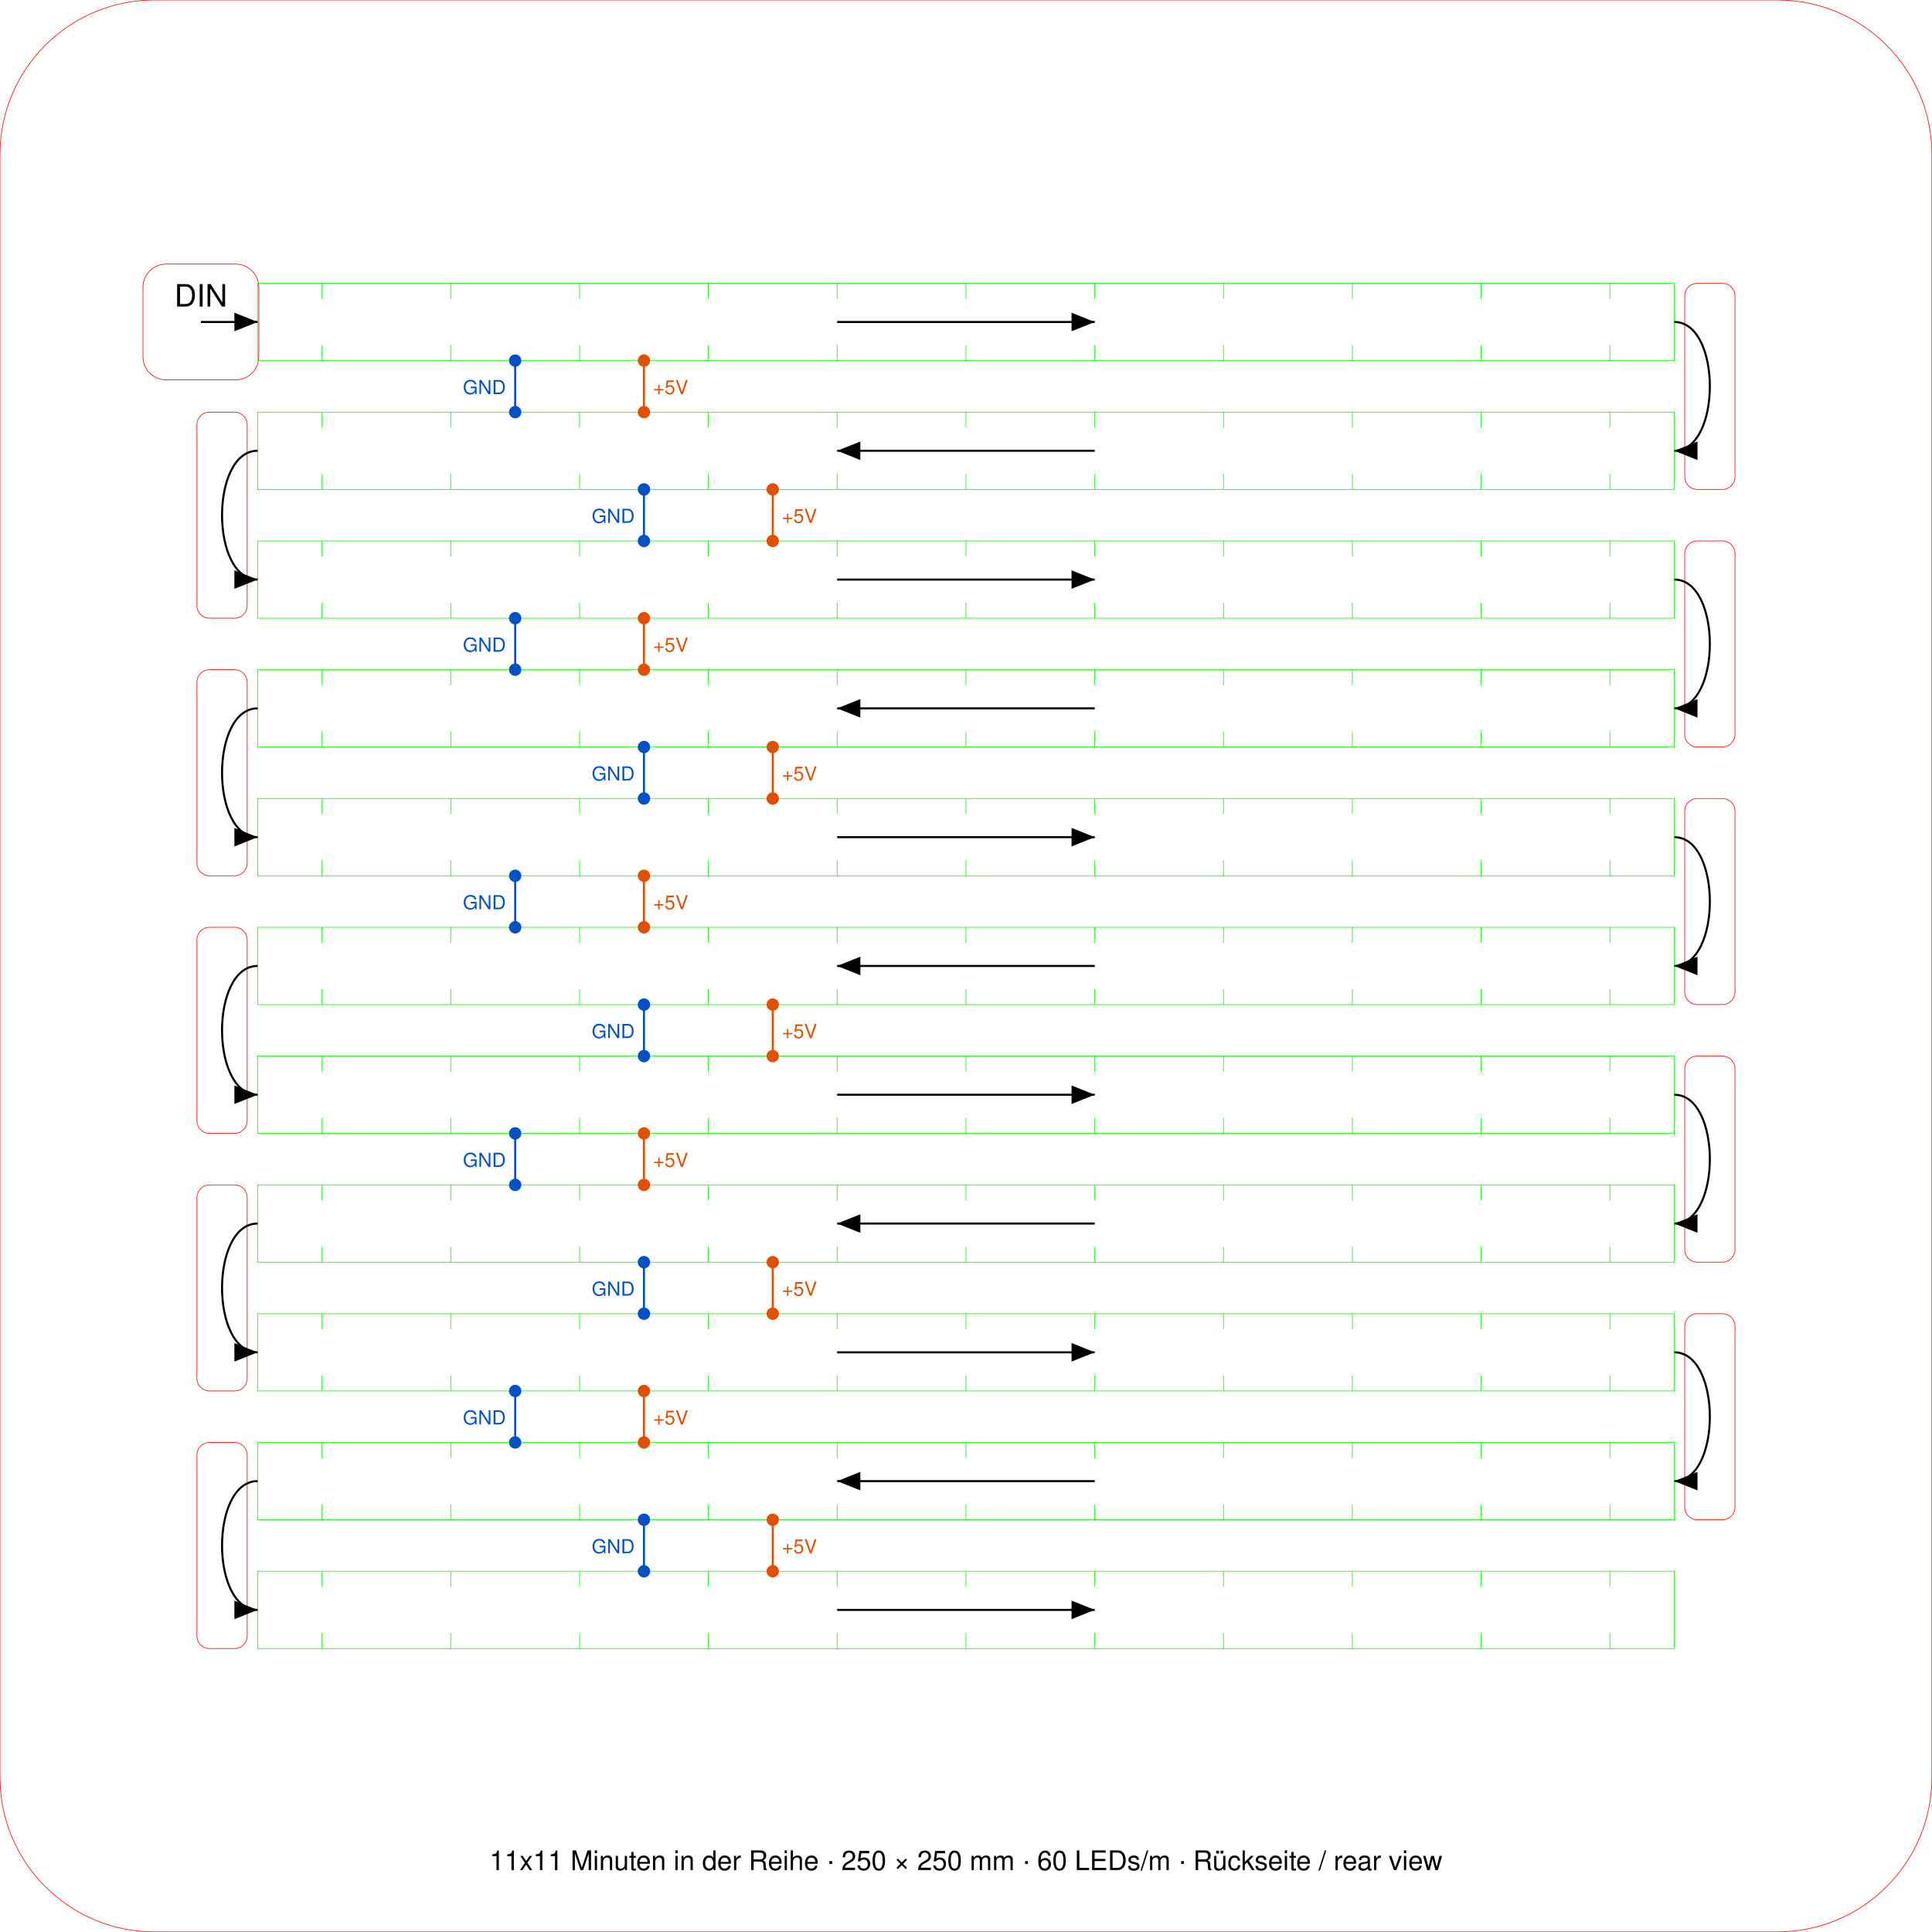
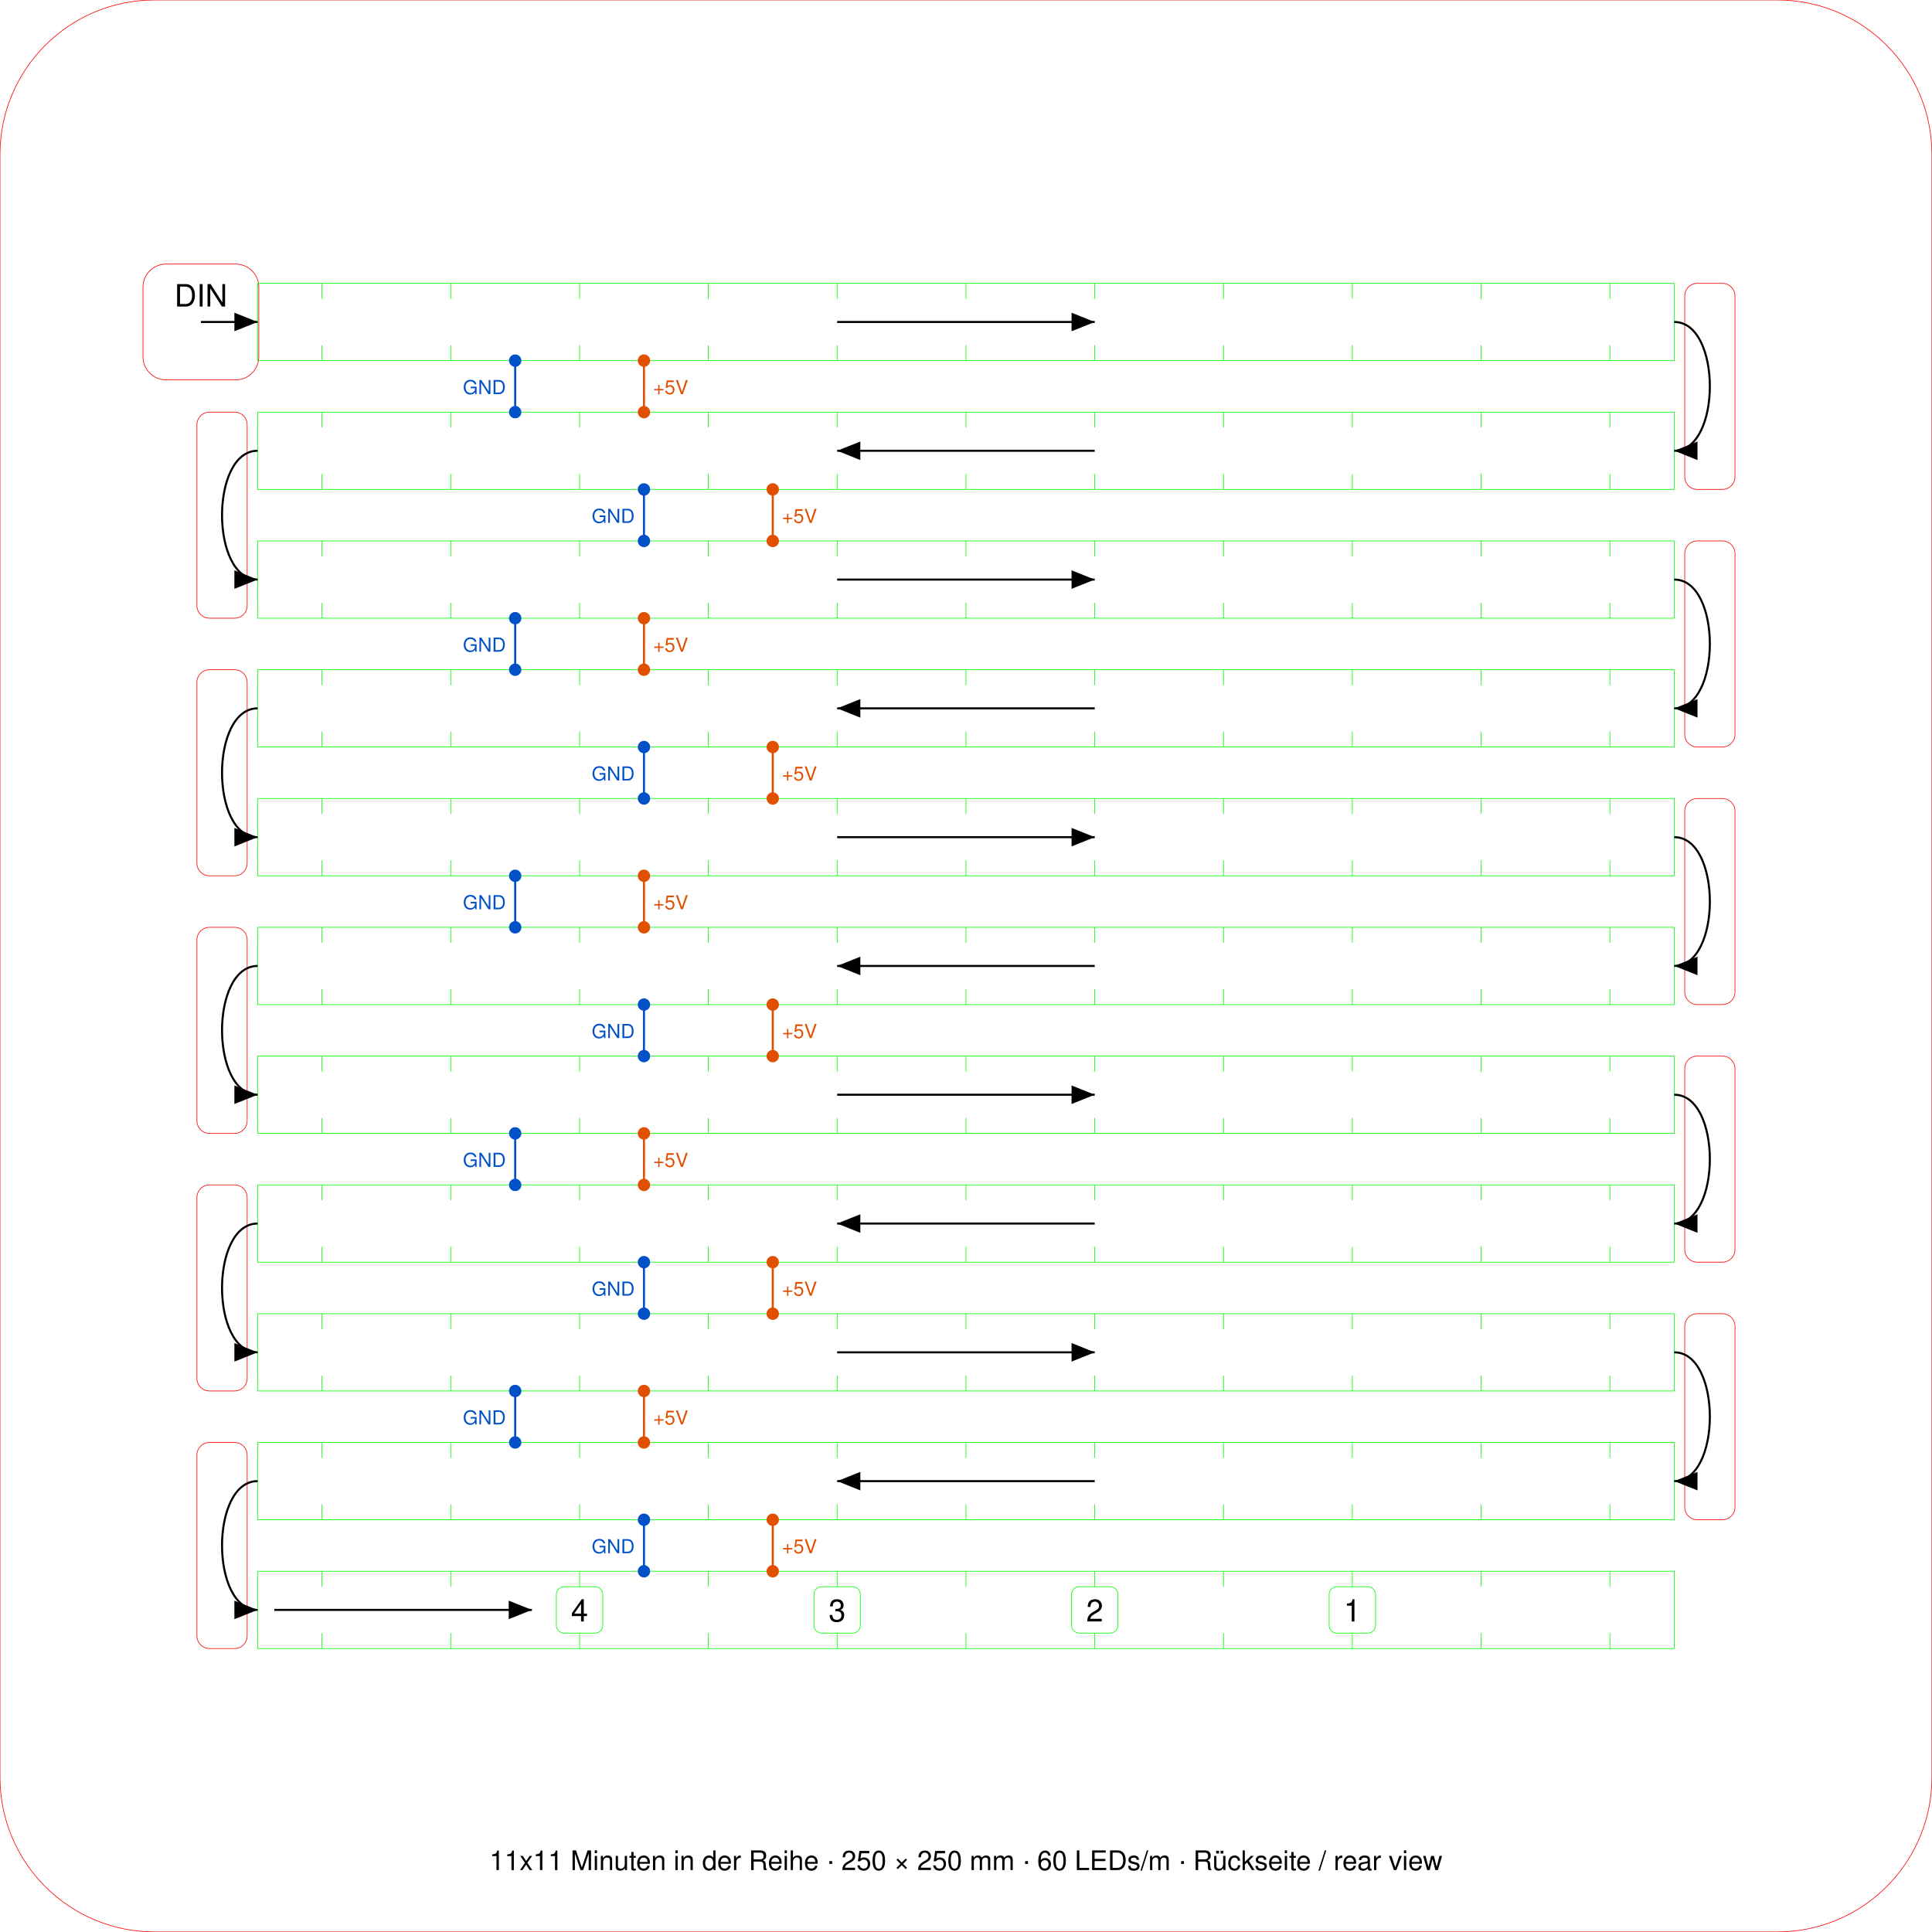
<svg xmlns="http://www.w3.org/2000/svg" version="1.1" width="250mm" height="250mm" viewBox="0 0 708.7 708.7">
  <style type="text/css">
	.cut{fill:none;stroke:#FF0000;stroke-width:0.236;}
	.mark{fill:none;stroke:#00FF00;stroke-width:0.236;}
	.arrow{fill:none;stroke:#000000;stroke-width:0.75;}
	.head{fill:#000000;}
	.label{font-family:'Helvetica';font-size:11.3px;text-anchor:middle;}
	.caption{font-family:'Helvetica';font-size:9.9px;text-anchor:middle;}
	.gnd{fill:none;stroke:#0050C8;stroke-width:0.75;}
	.vcc{fill:none;stroke:#E05000;stroke-width:0.75;}
	.gnddot{fill:#0050C8;}
	.vccdot{fill:#E05000;}
	.gndlabel{fill:#0050C8;font-family:'Helvetica';font-size:7.1px;}
	.vcclabel{fill:#E05000;font-family:'Helvetica';font-size:7.1px;}
</style>
  <g id="montage">
    <rect class="cut" x="0.00" y="0.00" width="708.66" height="708.66" rx="56.69" />
    <rect class="cut" x="618.00" y="103.94" width="18.43" height="75.59" rx="4.61" />
    <rect class="cut" x="72.24" y="151.18" width="18.43" height="75.59" rx="4.61" />
    <rect class="cut" x="618.00" y="198.43" width="18.43" height="75.59" rx="4.61" />
    <rect class="cut" x="72.24" y="245.67" width="18.43" height="75.59" rx="4.61" />
    <rect class="cut" x="618.00" y="292.91" width="18.43" height="75.59" rx="4.61" />
    <rect class="cut" x="72.24" y="340.16" width="18.43" height="75.59" rx="4.61" />
    <rect class="cut" x="618.00" y="387.40" width="18.43" height="75.59" rx="4.61" />
    <rect class="cut" x="72.24" y="434.65" width="18.43" height="75.59" rx="4.61" />
    <rect class="cut" x="618.00" y="481.89" width="18.43" height="75.59" rx="4.61" />
    <rect class="cut" x="72.24" y="529.13" width="18.43" height="75.59" rx="4.61" />
    <rect class="cut" x="52.45" y="96.86" width="42.49" height="42.49" rx="8.50" />
    <rect class="mark" x="94.49" y="103.94" width="519.69" height="28.35" rx="0.00" />
    <line class="mark" x1="590.55" y1="103.94" x2="590.55" y2="109.61" />
    <line class="mark" x1="590.55" y1="132.28" x2="590.55" y2="126.61" />
    <line class="mark" x1="543.31" y1="103.94" x2="543.31" y2="109.61" />
    <line class="mark" x1="543.31" y1="132.28" x2="543.31" y2="126.61" />
    <line class="mark" x1="496.06" y1="103.94" x2="496.06" y2="109.61" />
    <line class="mark" x1="496.06" y1="132.28" x2="496.06" y2="126.61" />
    <line class="mark" x1="448.82" y1="103.94" x2="448.82" y2="109.61" />
    <line class="mark" x1="448.82" y1="132.28" x2="448.82" y2="126.61" />
    <line class="mark" x1="401.57" y1="103.94" x2="401.57" y2="109.61" />
    <line class="mark" x1="401.57" y1="132.28" x2="401.57" y2="126.61" />
    <line class="mark" x1="354.33" y1="103.94" x2="354.33" y2="109.61" />
    <line class="mark" x1="354.33" y1="132.28" x2="354.33" y2="126.61" />
    <line class="mark" x1="307.09" y1="103.94" x2="307.09" y2="109.61" />
    <line class="mark" x1="307.09" y1="132.28" x2="307.09" y2="126.61" />
    <line class="mark" x1="259.84" y1="103.94" x2="259.84" y2="109.61" />
    <line class="mark" x1="259.84" y1="132.28" x2="259.84" y2="126.61" />
    <line class="mark" x1="212.60" y1="103.94" x2="212.60" y2="109.61" />
    <line class="mark" x1="212.60" y1="132.28" x2="212.60" y2="126.61" />
    <line class="mark" x1="165.35" y1="103.94" x2="165.35" y2="109.61" />
    <line class="mark" x1="165.35" y1="132.28" x2="165.35" y2="126.61" />
    <line class="mark" x1="118.11" y1="103.94" x2="118.11" y2="109.61" />
    <line class="mark" x1="118.11" y1="132.28" x2="118.11" y2="126.61" />
    <rect class="mark" x="94.49" y="151.18" width="519.69" height="28.35" rx="0.00" />
    <line class="mark" x1="590.55" y1="151.18" x2="590.55" y2="156.85" />
    <line class="mark" x1="590.55" y1="179.53" x2="590.55" y2="173.86" />
    <line class="mark" x1="543.31" y1="151.18" x2="543.31" y2="156.85" />
    <line class="mark" x1="543.31" y1="179.53" x2="543.31" y2="173.86" />
    <line class="mark" x1="496.06" y1="151.18" x2="496.06" y2="156.85" />
    <line class="mark" x1="496.06" y1="179.53" x2="496.06" y2="173.86" />
    <line class="mark" x1="448.82" y1="151.18" x2="448.82" y2="156.85" />
    <line class="mark" x1="448.82" y1="179.53" x2="448.82" y2="173.86" />
    <line class="mark" x1="401.57" y1="151.18" x2="401.57" y2="156.85" />
    <line class="mark" x1="401.57" y1="179.53" x2="401.57" y2="173.86" />
    <line class="mark" x1="354.33" y1="151.18" x2="354.33" y2="156.85" />
    <line class="mark" x1="354.33" y1="179.53" x2="354.33" y2="173.86" />
    <line class="mark" x1="307.09" y1="151.18" x2="307.09" y2="156.85" />
    <line class="mark" x1="307.09" y1="179.53" x2="307.09" y2="173.86" />
    <line class="mark" x1="259.84" y1="151.18" x2="259.84" y2="156.85" />
    <line class="mark" x1="259.84" y1="179.53" x2="259.84" y2="173.86" />
    <line class="mark" x1="212.60" y1="151.18" x2="212.60" y2="156.85" />
    <line class="mark" x1="212.60" y1="179.53" x2="212.60" y2="173.86" />
    <line class="mark" x1="165.35" y1="151.18" x2="165.35" y2="156.85" />
    <line class="mark" x1="165.35" y1="179.53" x2="165.35" y2="173.86" />
    <line class="mark" x1="118.11" y1="151.18" x2="118.11" y2="156.85" />
    <line class="mark" x1="118.11" y1="179.53" x2="118.11" y2="173.86" />
    <rect class="mark" x="94.49" y="198.43" width="519.69" height="28.35" rx="0.00" />
    <line class="mark" x1="590.55" y1="198.43" x2="590.55" y2="204.09" />
    <line class="mark" x1="590.55" y1="226.77" x2="590.55" y2="221.10" />
    <line class="mark" x1="543.31" y1="198.43" x2="543.31" y2="204.09" />
    <line class="mark" x1="543.31" y1="226.77" x2="543.31" y2="221.10" />
    <line class="mark" x1="496.06" y1="198.43" x2="496.06" y2="204.09" />
    <line class="mark" x1="496.06" y1="226.77" x2="496.06" y2="221.10" />
    <line class="mark" x1="448.82" y1="198.43" x2="448.82" y2="204.09" />
    <line class="mark" x1="448.82" y1="226.77" x2="448.82" y2="221.10" />
    <line class="mark" x1="401.57" y1="198.43" x2="401.57" y2="204.09" />
    <line class="mark" x1="401.57" y1="226.77" x2="401.57" y2="221.10" />
    <line class="mark" x1="354.33" y1="198.43" x2="354.33" y2="204.09" />
    <line class="mark" x1="354.33" y1="226.77" x2="354.33" y2="221.10" />
    <line class="mark" x1="307.09" y1="198.43" x2="307.09" y2="204.09" />
    <line class="mark" x1="307.09" y1="226.77" x2="307.09" y2="221.10" />
    <line class="mark" x1="259.84" y1="198.43" x2="259.84" y2="204.09" />
    <line class="mark" x1="259.84" y1="226.77" x2="259.84" y2="221.10" />
    <line class="mark" x1="212.60" y1="198.43" x2="212.60" y2="204.09" />
    <line class="mark" x1="212.60" y1="226.77" x2="212.60" y2="221.10" />
    <line class="mark" x1="165.35" y1="198.43" x2="165.35" y2="204.09" />
    <line class="mark" x1="165.35" y1="226.77" x2="165.35" y2="221.10" />
    <line class="mark" x1="118.11" y1="198.43" x2="118.11" y2="204.09" />
    <line class="mark" x1="118.11" y1="226.77" x2="118.11" y2="221.10" />
    <rect class="mark" x="94.49" y="245.67" width="519.69" height="28.35" rx="0.00" />
    <line class="mark" x1="590.55" y1="245.67" x2="590.55" y2="251.34" />
    <line class="mark" x1="590.55" y1="274.02" x2="590.55" y2="268.35" />
    <line class="mark" x1="543.31" y1="245.67" x2="543.31" y2="251.34" />
    <line class="mark" x1="543.31" y1="274.02" x2="543.31" y2="268.35" />
    <line class="mark" x1="496.06" y1="245.67" x2="496.06" y2="251.34" />
    <line class="mark" x1="496.06" y1="274.02" x2="496.06" y2="268.35" />
    <line class="mark" x1="448.82" y1="245.67" x2="448.82" y2="251.34" />
    <line class="mark" x1="448.82" y1="274.02" x2="448.82" y2="268.35" />
    <line class="mark" x1="401.57" y1="245.67" x2="401.57" y2="251.34" />
    <line class="mark" x1="401.57" y1="274.02" x2="401.57" y2="268.35" />
    <line class="mark" x1="354.33" y1="245.67" x2="354.33" y2="251.34" />
    <line class="mark" x1="354.33" y1="274.02" x2="354.33" y2="268.35" />
    <line class="mark" x1="307.09" y1="245.67" x2="307.09" y2="251.34" />
    <line class="mark" x1="307.09" y1="274.02" x2="307.09" y2="268.35" />
    <line class="mark" x1="259.84" y1="245.67" x2="259.84" y2="251.34" />
    <line class="mark" x1="259.84" y1="274.02" x2="259.84" y2="268.35" />
    <line class="mark" x1="212.60" y1="245.67" x2="212.60" y2="251.34" />
    <line class="mark" x1="212.60" y1="274.02" x2="212.60" y2="268.35" />
    <line class="mark" x1="165.35" y1="245.67" x2="165.35" y2="251.34" />
    <line class="mark" x1="165.35" y1="274.02" x2="165.35" y2="268.35" />
    <line class="mark" x1="118.11" y1="245.67" x2="118.11" y2="251.34" />
    <line class="mark" x1="118.11" y1="274.02" x2="118.11" y2="268.35" />
    <rect class="mark" x="94.49" y="292.91" width="519.69" height="28.35" rx="0.00" />
    <line class="mark" x1="590.55" y1="292.91" x2="590.55" y2="298.58" />
    <line class="mark" x1="590.55" y1="321.26" x2="590.55" y2="315.59" />
    <line class="mark" x1="543.31" y1="292.91" x2="543.31" y2="298.58" />
    <line class="mark" x1="543.31" y1="321.26" x2="543.31" y2="315.59" />
    <line class="mark" x1="496.06" y1="292.91" x2="496.06" y2="298.58" />
    <line class="mark" x1="496.06" y1="321.26" x2="496.06" y2="315.59" />
    <line class="mark" x1="448.82" y1="292.91" x2="448.82" y2="298.58" />
    <line class="mark" x1="448.82" y1="321.26" x2="448.82" y2="315.59" />
    <line class="mark" x1="401.57" y1="292.91" x2="401.57" y2="298.58" />
    <line class="mark" x1="401.57" y1="321.26" x2="401.57" y2="315.59" />
    <line class="mark" x1="354.33" y1="292.91" x2="354.33" y2="298.58" />
    <line class="mark" x1="354.33" y1="321.26" x2="354.33" y2="315.59" />
    <line class="mark" x1="307.09" y1="292.91" x2="307.09" y2="298.58" />
    <line class="mark" x1="307.09" y1="321.26" x2="307.09" y2="315.59" />
    <line class="mark" x1="259.84" y1="292.91" x2="259.84" y2="298.58" />
    <line class="mark" x1="259.84" y1="321.26" x2="259.84" y2="315.59" />
    <line class="mark" x1="212.60" y1="292.91" x2="212.60" y2="298.58" />
    <line class="mark" x1="212.60" y1="321.26" x2="212.60" y2="315.59" />
    <line class="mark" x1="165.35" y1="292.91" x2="165.35" y2="298.58" />
    <line class="mark" x1="165.35" y1="321.26" x2="165.35" y2="315.59" />
    <line class="mark" x1="118.11" y1="292.91" x2="118.11" y2="298.58" />
    <line class="mark" x1="118.11" y1="321.26" x2="118.11" y2="315.59" />
    <rect class="mark" x="94.49" y="340.16" width="519.69" height="28.35" rx="0.00" />
    <line class="mark" x1="590.55" y1="340.16" x2="590.55" y2="345.83" />
    <line class="mark" x1="590.55" y1="368.50" x2="590.55" y2="362.83" />
    <line class="mark" x1="543.31" y1="340.16" x2="543.31" y2="345.83" />
    <line class="mark" x1="543.31" y1="368.50" x2="543.31" y2="362.83" />
    <line class="mark" x1="496.06" y1="340.16" x2="496.06" y2="345.83" />
    <line class="mark" x1="496.06" y1="368.50" x2="496.06" y2="362.83" />
    <line class="mark" x1="448.82" y1="340.16" x2="448.82" y2="345.83" />
    <line class="mark" x1="448.82" y1="368.50" x2="448.82" y2="362.83" />
    <line class="mark" x1="401.57" y1="340.16" x2="401.57" y2="345.83" />
    <line class="mark" x1="401.57" y1="368.50" x2="401.57" y2="362.83" />
    <line class="mark" x1="354.33" y1="340.16" x2="354.33" y2="345.83" />
    <line class="mark" x1="354.33" y1="368.50" x2="354.33" y2="362.83" />
    <line class="mark" x1="307.09" y1="340.16" x2="307.09" y2="345.83" />
    <line class="mark" x1="307.09" y1="368.50" x2="307.09" y2="362.83" />
    <line class="mark" x1="259.84" y1="340.16" x2="259.84" y2="345.83" />
    <line class="mark" x1="259.84" y1="368.50" x2="259.84" y2="362.83" />
    <line class="mark" x1="212.60" y1="340.16" x2="212.60" y2="345.83" />
    <line class="mark" x1="212.60" y1="368.50" x2="212.60" y2="362.83" />
    <line class="mark" x1="165.35" y1="340.16" x2="165.35" y2="345.83" />
    <line class="mark" x1="165.35" y1="368.50" x2="165.35" y2="362.83" />
    <line class="mark" x1="118.11" y1="340.16" x2="118.11" y2="345.83" />
    <line class="mark" x1="118.11" y1="368.50" x2="118.11" y2="362.83" />
    <rect class="mark" x="94.49" y="387.40" width="519.69" height="28.35" rx="0.00" />
    <line class="mark" x1="590.55" y1="387.40" x2="590.55" y2="393.07" />
    <line class="mark" x1="590.55" y1="415.75" x2="590.55" y2="410.08" />
    <line class="mark" x1="543.31" y1="387.40" x2="543.31" y2="393.07" />
    <line class="mark" x1="543.31" y1="415.75" x2="543.31" y2="410.08" />
    <line class="mark" x1="496.06" y1="387.40" x2="496.06" y2="393.07" />
    <line class="mark" x1="496.06" y1="415.75" x2="496.06" y2="410.08" />
    <line class="mark" x1="448.82" y1="387.40" x2="448.82" y2="393.07" />
    <line class="mark" x1="448.82" y1="415.75" x2="448.82" y2="410.08" />
    <line class="mark" x1="401.57" y1="387.40" x2="401.57" y2="393.07" />
    <line class="mark" x1="401.57" y1="415.75" x2="401.57" y2="410.08" />
    <line class="mark" x1="354.33" y1="387.40" x2="354.33" y2="393.07" />
    <line class="mark" x1="354.33" y1="415.75" x2="354.33" y2="410.08" />
    <line class="mark" x1="307.09" y1="387.40" x2="307.09" y2="393.07" />
    <line class="mark" x1="307.09" y1="415.75" x2="307.09" y2="410.08" />
    <line class="mark" x1="259.84" y1="387.40" x2="259.84" y2="393.07" />
    <line class="mark" x1="259.84" y1="415.75" x2="259.84" y2="410.08" />
    <line class="mark" x1="212.60" y1="387.40" x2="212.60" y2="393.07" />
    <line class="mark" x1="212.60" y1="415.75" x2="212.60" y2="410.08" />
    <line class="mark" x1="165.35" y1="387.40" x2="165.35" y2="393.07" />
    <line class="mark" x1="165.35" y1="415.75" x2="165.35" y2="410.08" />
    <line class="mark" x1="118.11" y1="387.40" x2="118.11" y2="393.07" />
    <line class="mark" x1="118.11" y1="415.75" x2="118.11" y2="410.08" />
    <rect class="mark" x="94.49" y="434.65" width="519.69" height="28.35" rx="0.00" />
    <line class="mark" x1="590.55" y1="434.65" x2="590.55" y2="440.31" />
    <line class="mark" x1="590.55" y1="462.99" x2="590.55" y2="457.32" />
    <line class="mark" x1="543.31" y1="434.65" x2="543.31" y2="440.31" />
    <line class="mark" x1="543.31" y1="462.99" x2="543.31" y2="457.32" />
    <line class="mark" x1="496.06" y1="434.65" x2="496.06" y2="440.31" />
    <line class="mark" x1="496.06" y1="462.99" x2="496.06" y2="457.32" />
    <line class="mark" x1="448.82" y1="434.65" x2="448.82" y2="440.31" />
    <line class="mark" x1="448.82" y1="462.99" x2="448.82" y2="457.32" />
    <line class="mark" x1="401.57" y1="434.65" x2="401.57" y2="440.31" />
    <line class="mark" x1="401.57" y1="462.99" x2="401.57" y2="457.32" />
    <line class="mark" x1="354.33" y1="434.65" x2="354.33" y2="440.31" />
    <line class="mark" x1="354.33" y1="462.99" x2="354.33" y2="457.32" />
    <line class="mark" x1="307.09" y1="434.65" x2="307.09" y2="440.31" />
    <line class="mark" x1="307.09" y1="462.99" x2="307.09" y2="457.32" />
    <line class="mark" x1="259.84" y1="434.65" x2="259.84" y2="440.31" />
    <line class="mark" x1="259.84" y1="462.99" x2="259.84" y2="457.32" />
    <line class="mark" x1="212.60" y1="434.65" x2="212.60" y2="440.31" />
    <line class="mark" x1="212.60" y1="462.99" x2="212.60" y2="457.32" />
    <line class="mark" x1="165.35" y1="434.65" x2="165.35" y2="440.31" />
    <line class="mark" x1="165.35" y1="462.99" x2="165.35" y2="457.32" />
    <line class="mark" x1="118.11" y1="434.65" x2="118.11" y2="440.31" />
    <line class="mark" x1="118.11" y1="462.99" x2="118.11" y2="457.32" />
    <rect class="mark" x="94.49" y="481.89" width="519.69" height="28.35" rx="0.00" />
    <line class="mark" x1="590.55" y1="481.89" x2="590.55" y2="487.56" />
    <line class="mark" x1="590.55" y1="510.24" x2="590.55" y2="504.57" />
    <line class="mark" x1="543.31" y1="481.89" x2="543.31" y2="487.56" />
    <line class="mark" x1="543.31" y1="510.24" x2="543.31" y2="504.57" />
    <line class="mark" x1="496.06" y1="481.89" x2="496.06" y2="487.56" />
    <line class="mark" x1="496.06" y1="510.24" x2="496.06" y2="504.57" />
    <line class="mark" x1="448.82" y1="481.89" x2="448.82" y2="487.56" />
    <line class="mark" x1="448.82" y1="510.24" x2="448.82" y2="504.57" />
    <line class="mark" x1="401.57" y1="481.89" x2="401.57" y2="487.56" />
    <line class="mark" x1="401.57" y1="510.24" x2="401.57" y2="504.57" />
    <line class="mark" x1="354.33" y1="481.89" x2="354.33" y2="487.56" />
    <line class="mark" x1="354.33" y1="510.24" x2="354.33" y2="504.57" />
    <line class="mark" x1="307.09" y1="481.89" x2="307.09" y2="487.56" />
    <line class="mark" x1="307.09" y1="510.24" x2="307.09" y2="504.57" />
    <line class="mark" x1="259.84" y1="481.89" x2="259.84" y2="487.56" />
    <line class="mark" x1="259.84" y1="510.24" x2="259.84" y2="504.57" />
    <line class="mark" x1="212.60" y1="481.89" x2="212.60" y2="487.56" />
    <line class="mark" x1="212.60" y1="510.24" x2="212.60" y2="504.57" />
    <line class="mark" x1="165.35" y1="481.89" x2="165.35" y2="487.56" />
    <line class="mark" x1="165.35" y1="510.24" x2="165.35" y2="504.57" />
    <line class="mark" x1="118.11" y1="481.89" x2="118.11" y2="487.56" />
    <line class="mark" x1="118.11" y1="510.24" x2="118.11" y2="504.57" />
    <rect class="mark" x="94.49" y="529.13" width="519.69" height="28.35" rx="0.00" />
    <line class="mark" x1="590.55" y1="529.13" x2="590.55" y2="534.80" />
    <line class="mark" x1="590.55" y1="557.48" x2="590.55" y2="551.81" />
    <line class="mark" x1="543.31" y1="529.13" x2="543.31" y2="534.80" />
    <line class="mark" x1="543.31" y1="557.48" x2="543.31" y2="551.81" />
    <line class="mark" x1="496.06" y1="529.13" x2="496.06" y2="534.80" />
    <line class="mark" x1="496.06" y1="557.48" x2="496.06" y2="551.81" />
    <line class="mark" x1="448.82" y1="529.13" x2="448.82" y2="534.80" />
    <line class="mark" x1="448.82" y1="557.48" x2="448.82" y2="551.81" />
    <line class="mark" x1="401.57" y1="529.13" x2="401.57" y2="534.80" />
    <line class="mark" x1="401.57" y1="557.48" x2="401.57" y2="551.81" />
    <line class="mark" x1="354.33" y1="529.13" x2="354.33" y2="534.80" />
    <line class="mark" x1="354.33" y1="557.48" x2="354.33" y2="551.81" />
    <line class="mark" x1="307.09" y1="529.13" x2="307.09" y2="534.80" />
    <line class="mark" x1="307.09" y1="557.48" x2="307.09" y2="551.81" />
    <line class="mark" x1="259.84" y1="529.13" x2="259.84" y2="534.80" />
    <line class="mark" x1="259.84" y1="557.48" x2="259.84" y2="551.81" />
    <line class="mark" x1="212.60" y1="529.13" x2="212.60" y2="534.80" />
    <line class="mark" x1="212.60" y1="557.48" x2="212.60" y2="551.81" />
    <line class="mark" x1="165.35" y1="529.13" x2="165.35" y2="534.80" />
    <line class="mark" x1="165.35" y1="557.48" x2="165.35" y2="551.81" />
    <line class="mark" x1="118.11" y1="529.13" x2="118.11" y2="534.80" />
    <line class="mark" x1="118.11" y1="557.48" x2="118.11" y2="551.81" />
    <rect class="mark" x="94.49" y="576.38" width="519.69" height="28.35" rx="0.00" />
    <line class="mark" x1="590.55" y1="576.38" x2="590.55" y2="582.05" />
    <line class="mark" x1="590.55" y1="604.72" x2="590.55" y2="599.06" />
    <line class="mark" x1="543.31" y1="576.38" x2="543.31" y2="582.05" />
    <line class="mark" x1="543.31" y1="604.72" x2="543.31" y2="599.06" />
    <line class="mark" x1="496.06" y1="576.38" x2="496.06" y2="582.05" />
    <line class="mark" x1="496.06" y1="604.72" x2="496.06" y2="599.06" />
    <line class="mark" x1="448.82" y1="576.38" x2="448.82" y2="582.05" />
    <line class="mark" x1="448.82" y1="604.72" x2="448.82" y2="599.06" />
    <line class="mark" x1="401.57" y1="576.38" x2="401.57" y2="582.05" />
    <line class="mark" x1="401.57" y1="604.72" x2="401.57" y2="599.06" />
    <line class="mark" x1="354.33" y1="576.38" x2="354.33" y2="582.05" />
    <line class="mark" x1="354.33" y1="604.72" x2="354.33" y2="599.06" />
    <line class="mark" x1="307.09" y1="576.38" x2="307.09" y2="582.05" />
    <line class="mark" x1="307.09" y1="604.72" x2="307.09" y2="599.06" />
    <line class="mark" x1="259.84" y1="576.38" x2="259.84" y2="582.05" />
    <line class="mark" x1="259.84" y1="604.72" x2="259.84" y2="599.06" />
    <line class="mark" x1="212.60" y1="576.38" x2="212.60" y2="582.05" />
    <line class="mark" x1="212.60" y1="604.72" x2="212.60" y2="599.06" />
    <line class="mark" x1="165.35" y1="576.38" x2="165.35" y2="582.05" />
    <line class="mark" x1="165.35" y1="604.72" x2="165.35" y2="599.06" />
    <line class="mark" x1="118.11" y1="576.38" x2="118.11" y2="582.05" />
    <line class="mark" x1="118.11" y1="604.72" x2="118.11" y2="599.06" />
+     <rect class="mark" x="204.09" y="582.05" width="17.01" height="17.01" rx="2.83" />
+     <rect class="mark" x="298.58" y="582.05" width="17.01" height="17.01" rx="2.83" />
+     <rect class="mark" x="393.07" y="582.05" width="17.01" height="17.01" rx="2.83" />
+     <rect class="mark" x="487.56" y="582.05" width="17.01" height="17.01" rx="2.83" />
  </g>
  <g id="direction">
    <line class="arrow" x1="73.70" y1="118.11" x2="94.49" y2="118.11" />
    <polygon class="head" points="94.49,118.11 85.98,121.51 85.98,114.71" />
    <text class="label" x="73.70" y="112.44">DIN</text>
+     <text class="label" x="212.60" y="594.80">4</text>
+     <text class="label" x="307.09" y="594.80">3</text>
+     <text class="label" x="401.57" y="594.80">2</text>
+     <text class="label" x="496.06" y="594.80">1</text>
    <line class="arrow" x1="307.09" y1="118.11" x2="401.57" y2="118.11" />
    <polygon class="head" points="401.57,118.11 393.07,121.51 393.07,114.71" />
    <line class="arrow" x1="401.57" y1="165.35" x2="307.09" y2="165.35" />
    <polygon class="head" points="307.09,165.35 315.59,161.95 315.59,168.76" />
    <line class="arrow" x1="307.09" y1="212.60" x2="401.57" y2="212.60" />
    <polygon class="head" points="401.57,212.60 393.07,216.00 393.07,209.20" />
    <line class="arrow" x1="401.57" y1="259.84" x2="307.09" y2="259.84" />
    <polygon class="head" points="307.09,259.84 315.59,256.44 315.59,263.24" />
    <line class="arrow" x1="307.09" y1="307.09" x2="401.57" y2="307.09" />
    <polygon class="head" points="401.57,307.09 393.07,310.49 393.07,303.69" />
    <line class="arrow" x1="401.57" y1="354.33" x2="307.09" y2="354.33" />
    <polygon class="head" points="307.09,354.33 315.59,350.93 315.59,357.73" />
    <line class="arrow" x1="307.09" y1="401.57" x2="401.57" y2="401.57" />
    <polygon class="head" points="401.57,401.57 393.07,404.98 393.07,398.17" />
    <line class="arrow" x1="401.57" y1="448.82" x2="307.09" y2="448.82" />
    <polygon class="head" points="307.09,448.82 315.59,445.42 315.59,452.22" />
    <line class="arrow" x1="307.09" y1="496.06" x2="401.57" y2="496.06" />
    <polygon class="head" points="401.57,496.06 393.07,499.46 393.07,492.66" />
    <line class="arrow" x1="401.57" y1="543.31" x2="307.09" y2="543.31" />
    <polygon class="head" points="307.09,543.31 315.59,539.91 315.59,546.71" />
-     <line class="arrow" x1="307.09" y1="590.55" x2="401.57" y2="590.55" />
-     <polygon class="head" points="401.57,590.55 393.07,593.95 393.07,587.15" />
+     <line class="arrow" x1="100.63" y1="590.55" x2="195.12" y2="590.55" />
+     <polygon class="head" points="195.12,590.55 186.61,593.95 186.61,587.15" />
    <path class="arrow" d="M614.17,118.11 C631.56,118.11 631.56,165.35 614.17,165.35" />
    <polygon class="head" points="614.17,165.35 622.68,161.95 622.68,168.76" />
    <path class="arrow" d="M94.49,165.35 C77.10,165.35 77.10,212.60 94.49,212.60" />
    <polygon class="head" points="94.49,212.60 85.98,216.00 85.98,209.20" />
    <path class="arrow" d="M614.17,212.60 C631.56,212.60 631.56,259.84 614.17,259.84" />
    <polygon class="head" points="614.17,259.84 622.68,256.44 622.68,263.24" />
    <path class="arrow" d="M94.49,259.84 C77.10,259.84 77.10,307.09 94.49,307.09" />
    <polygon class="head" points="94.49,307.09 85.98,310.49 85.98,303.69" />
    <path class="arrow" d="M614.17,307.09 C631.56,307.09 631.56,354.33 614.17,354.33" />
    <polygon class="head" points="614.17,354.33 622.68,350.93 622.68,357.73" />
    <path class="arrow" d="M94.49,354.33 C77.10,354.33 77.10,401.57 94.49,401.57" />
    <polygon class="head" points="94.49,401.57 85.98,404.98 85.98,398.17" />
    <path class="arrow" d="M614.17,401.57 C631.56,401.57 631.56,448.82 614.17,448.82" />
    <polygon class="head" points="614.17,448.82 622.68,445.42 622.68,452.22" />
    <path class="arrow" d="M94.49,448.82 C77.10,448.82 77.10,496.06 94.49,496.06" />
    <polygon class="head" points="94.49,496.06 85.98,499.46 85.98,492.66" />
    <path class="arrow" d="M614.17,496.06 C631.56,496.06 631.56,543.31 614.17,543.31" />
    <polygon class="head" points="614.17,543.31 622.68,539.91 622.68,546.71" />
    <path class="arrow" d="M94.49,543.31 C77.10,543.31 77.10,590.55 94.49,590.55" />
    <polygon class="head" points="94.49,590.55 85.98,593.95 85.98,587.15" />
    <text class="caption" x="354.33" y="685.98">11x11 Minuten in der Reihe · 250 × 250 mm · 60 LEDs/m · Rückseite / rear view</text>
  </g>
  <g id="power">
    <line class="gnd" x1="188.98" y1="132.28" x2="188.98" y2="151.18" />
    <circle class="gnddot" cx="188.98" cy="132.28" r="2.27" />
    <circle class="gnddot" cx="188.98" cy="151.18" r="2.27" />
    <text class="gndlabel" x="185.57" y="144.57" text-anchor="end">GND</text>
    <line class="vcc" x1="236.22" y1="132.28" x2="236.22" y2="151.18" />
    <circle class="vccdot" cx="236.22" cy="132.28" r="2.27" />
    <circle class="vccdot" cx="236.22" cy="151.18" r="2.27" />
    <text class="vcclabel" x="239.62" y="144.57" text-anchor="start">+5V</text>
    <line class="gnd" x1="236.22" y1="179.53" x2="236.22" y2="198.43" />
    <circle class="gnddot" cx="236.22" cy="179.53" r="2.27" />
    <circle class="gnddot" cx="236.22" cy="198.43" r="2.27" />
    <text class="gndlabel" x="232.82" y="191.81" text-anchor="end">GND</text>
    <line class="vcc" x1="283.46" y1="179.53" x2="283.46" y2="198.43" />
    <circle class="vccdot" cx="283.46" cy="179.53" r="2.27" />
    <circle class="vccdot" cx="283.46" cy="198.43" r="2.27" />
    <text class="vcclabel" x="286.87" y="191.81" text-anchor="start">+5V</text>
    <line class="gnd" x1="188.98" y1="226.77" x2="188.98" y2="245.67" />
    <circle class="gnddot" cx="188.98" cy="226.77" r="2.27" />
    <circle class="gnddot" cx="188.98" cy="245.67" r="2.27" />
    <text class="gndlabel" x="185.57" y="239.06" text-anchor="end">GND</text>
    <line class="vcc" x1="236.22" y1="226.77" x2="236.22" y2="245.67" />
    <circle class="vccdot" cx="236.22" cy="226.77" r="2.27" />
    <circle class="vccdot" cx="236.22" cy="245.67" r="2.27" />
    <text class="vcclabel" x="239.62" y="239.06" text-anchor="start">+5V</text>
    <line class="gnd" x1="236.22" y1="274.02" x2="236.22" y2="292.91" />
    <circle class="gnddot" cx="236.22" cy="274.02" r="2.27" />
    <circle class="gnddot" cx="236.22" cy="292.91" r="2.27" />
    <text class="gndlabel" x="232.82" y="286.30" text-anchor="end">GND</text>
    <line class="vcc" x1="283.46" y1="274.02" x2="283.46" y2="292.91" />
    <circle class="vccdot" cx="283.46" cy="274.02" r="2.27" />
    <circle class="vccdot" cx="283.46" cy="292.91" r="2.27" />
    <text class="vcclabel" x="286.87" y="286.30" text-anchor="start">+5V</text>
    <line class="gnd" x1="188.98" y1="321.26" x2="188.98" y2="340.16" />
    <circle class="gnddot" cx="188.98" cy="321.26" r="2.27" />
    <circle class="gnddot" cx="188.98" cy="340.16" r="2.27" />
    <text class="gndlabel" x="185.57" y="333.54" text-anchor="end">GND</text>
    <line class="vcc" x1="236.22" y1="321.26" x2="236.22" y2="340.16" />
    <circle class="vccdot" cx="236.22" cy="321.26" r="2.27" />
    <circle class="vccdot" cx="236.22" cy="340.16" r="2.27" />
    <text class="vcclabel" x="239.62" y="333.54" text-anchor="start">+5V</text>
    <line class="gnd" x1="236.22" y1="368.50" x2="236.22" y2="387.40" />
    <circle class="gnddot" cx="236.22" cy="368.50" r="2.27" />
    <circle class="gnddot" cx="236.22" cy="387.40" r="2.27" />
    <text class="gndlabel" x="232.82" y="380.79" text-anchor="end">GND</text>
    <line class="vcc" x1="283.46" y1="368.50" x2="283.46" y2="387.40" />
    <circle class="vccdot" cx="283.46" cy="368.50" r="2.27" />
    <circle class="vccdot" cx="283.46" cy="387.40" r="2.27" />
    <text class="vcclabel" x="286.87" y="380.79" text-anchor="start">+5V</text>
    <line class="gnd" x1="188.98" y1="415.75" x2="188.98" y2="434.65" />
    <circle class="gnddot" cx="188.98" cy="415.75" r="2.27" />
    <circle class="gnddot" cx="188.98" cy="434.65" r="2.27" />
    <text class="gndlabel" x="185.57" y="428.03" text-anchor="end">GND</text>
    <line class="vcc" x1="236.22" y1="415.75" x2="236.22" y2="434.65" />
    <circle class="vccdot" cx="236.22" cy="415.75" r="2.27" />
    <circle class="vccdot" cx="236.22" cy="434.65" r="2.27" />
    <text class="vcclabel" x="239.62" y="428.03" text-anchor="start">+5V</text>
    <line class="gnd" x1="236.22" y1="462.99" x2="236.22" y2="481.89" />
    <circle class="gnddot" cx="236.22" cy="462.99" r="2.27" />
    <circle class="gnddot" cx="236.22" cy="481.89" r="2.27" />
    <text class="gndlabel" x="232.82" y="475.28" text-anchor="end">GND</text>
    <line class="vcc" x1="283.46" y1="462.99" x2="283.46" y2="481.89" />
    <circle class="vccdot" cx="283.46" cy="462.99" r="2.27" />
    <circle class="vccdot" cx="283.46" cy="481.89" r="2.27" />
    <text class="vcclabel" x="286.87" y="475.28" text-anchor="start">+5V</text>
    <line class="gnd" x1="188.98" y1="510.24" x2="188.98" y2="529.13" />
    <circle class="gnddot" cx="188.98" cy="510.24" r="2.27" />
    <circle class="gnddot" cx="188.98" cy="529.13" r="2.27" />
    <text class="gndlabel" x="185.57" y="522.52" text-anchor="end">GND</text>
    <line class="vcc" x1="236.22" y1="510.24" x2="236.22" y2="529.13" />
    <circle class="vccdot" cx="236.22" cy="510.24" r="2.27" />
    <circle class="vccdot" cx="236.22" cy="529.13" r="2.27" />
    <text class="vcclabel" x="239.62" y="522.52" text-anchor="start">+5V</text>
    <line class="gnd" x1="236.22" y1="557.48" x2="236.22" y2="576.38" />
    <circle class="gnddot" cx="236.22" cy="557.48" r="2.27" />
    <circle class="gnddot" cx="236.22" cy="576.38" r="2.27" />
    <text class="gndlabel" x="232.82" y="569.76" text-anchor="end">GND</text>
    <line class="vcc" x1="283.46" y1="557.48" x2="283.46" y2="576.38" />
    <circle class="vccdot" cx="283.46" cy="557.48" r="2.27" />
    <circle class="vccdot" cx="283.46" cy="576.38" r="2.27" />
    <text class="vcclabel" x="286.87" y="569.76" text-anchor="start">+5V</text>
  </g>
</svg>
